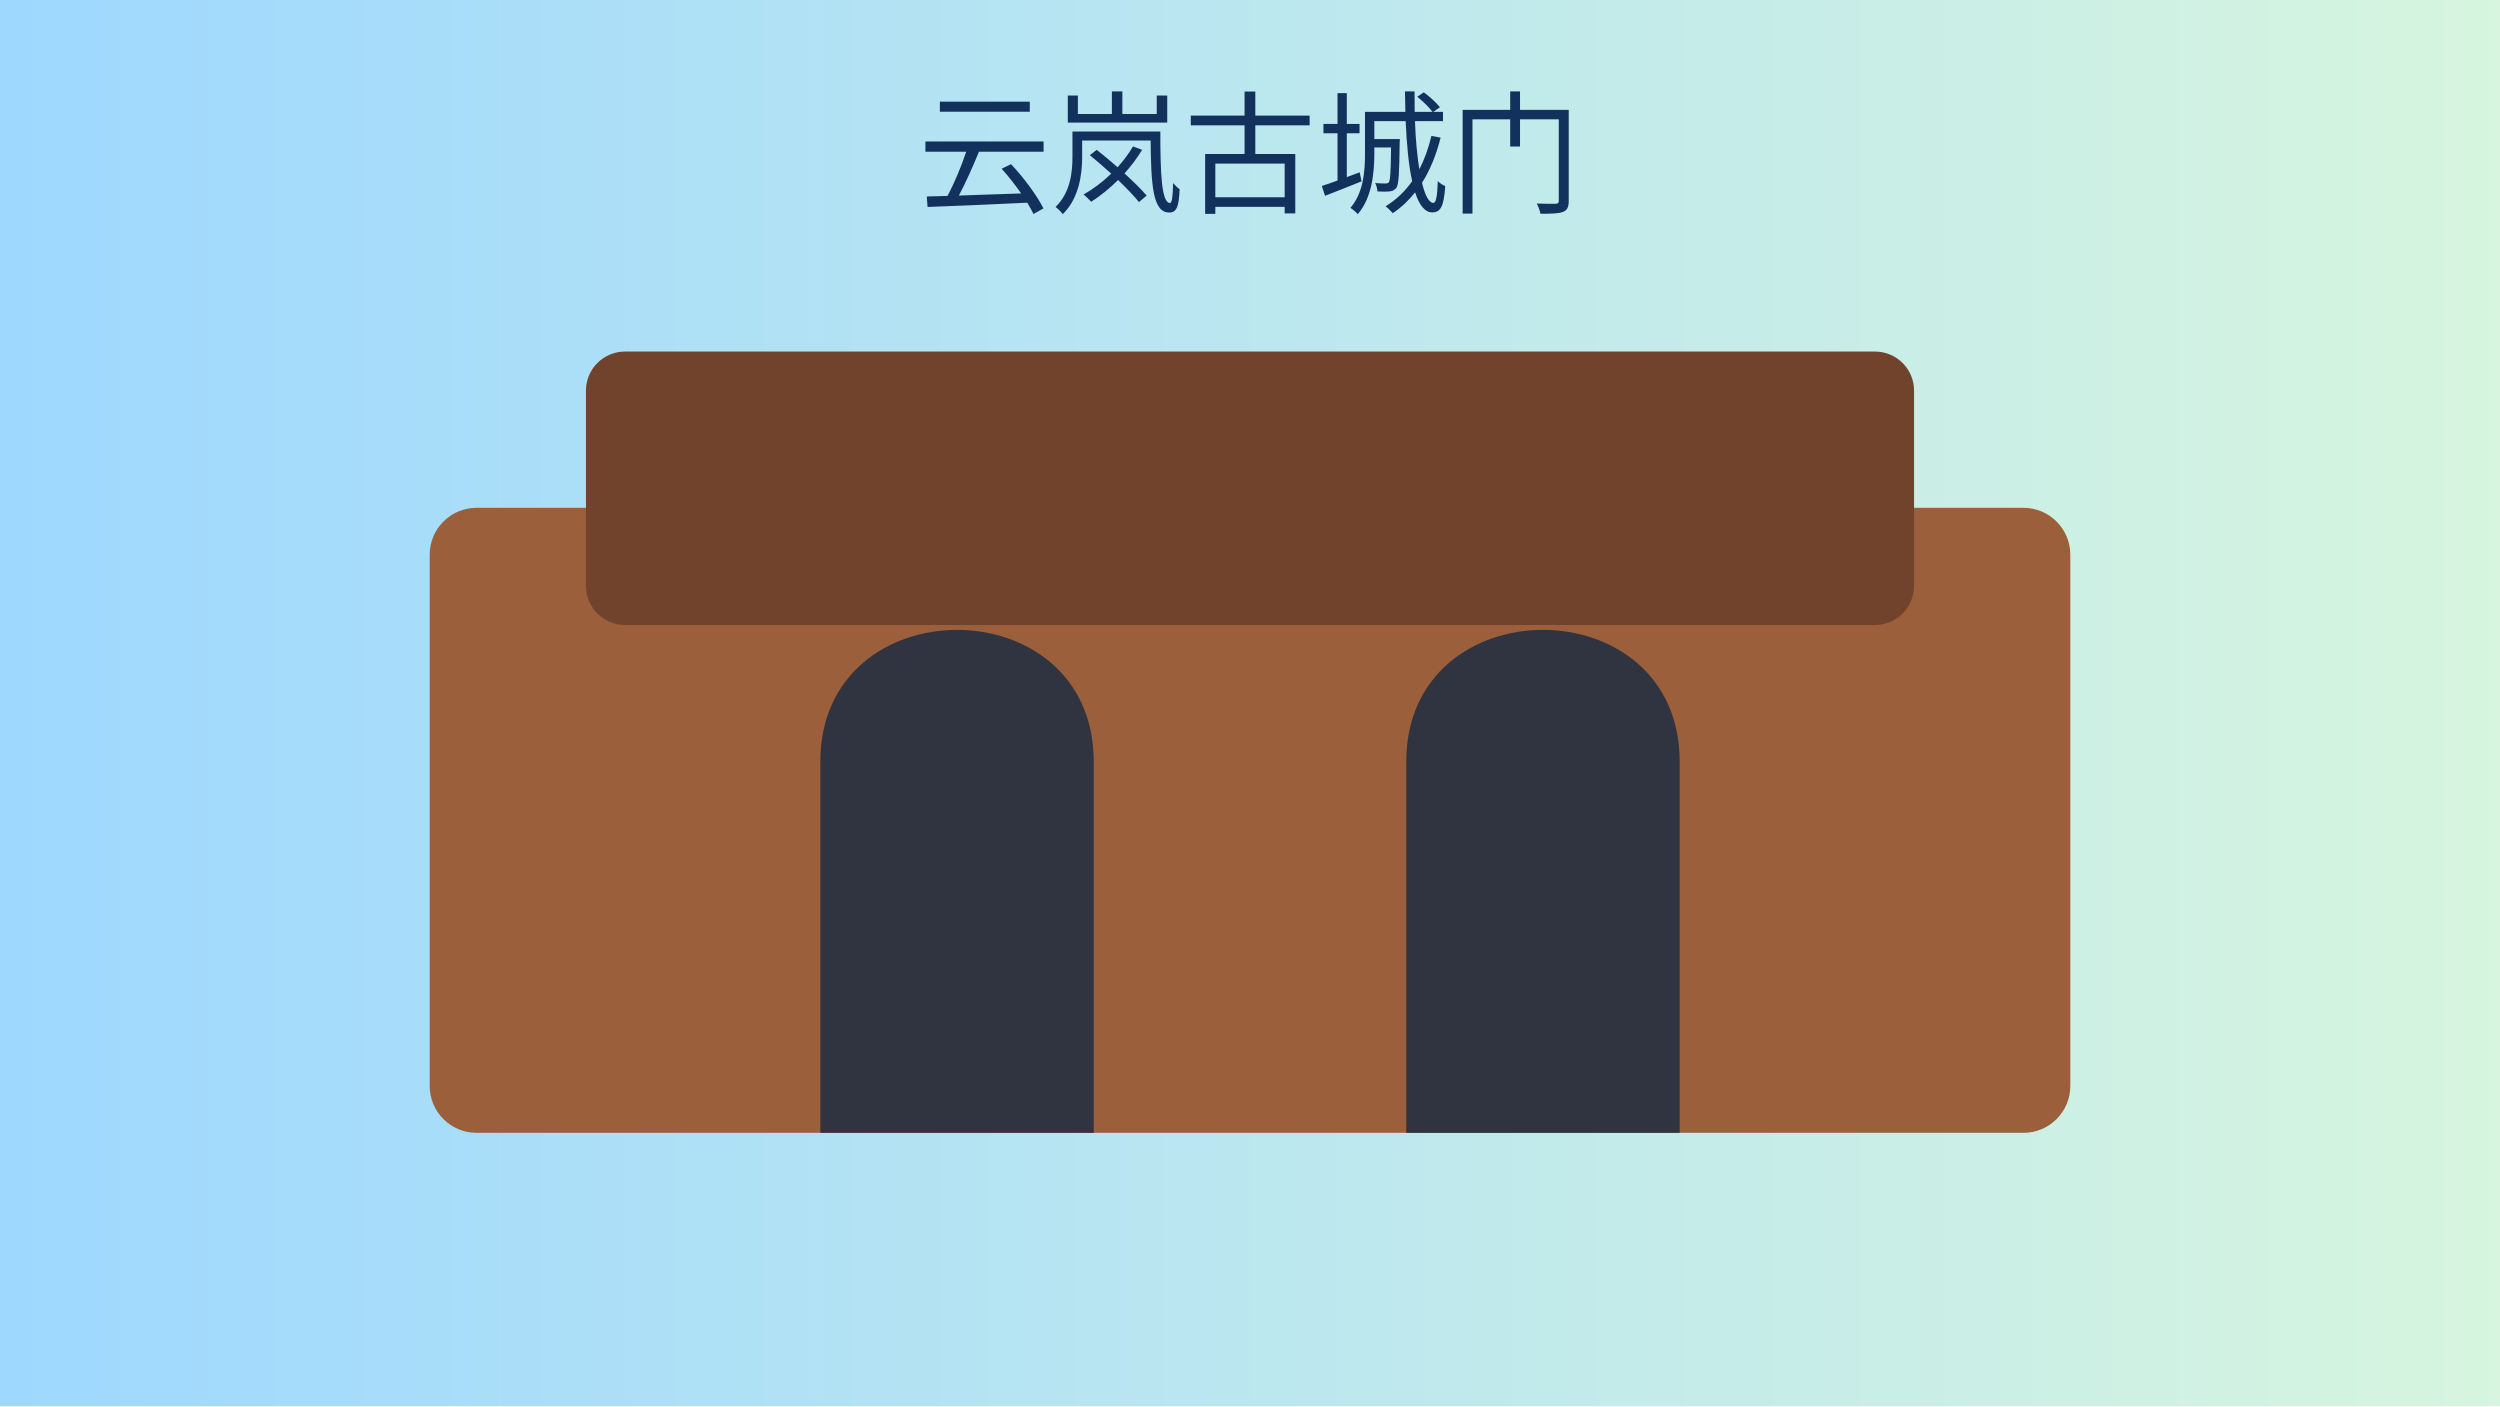
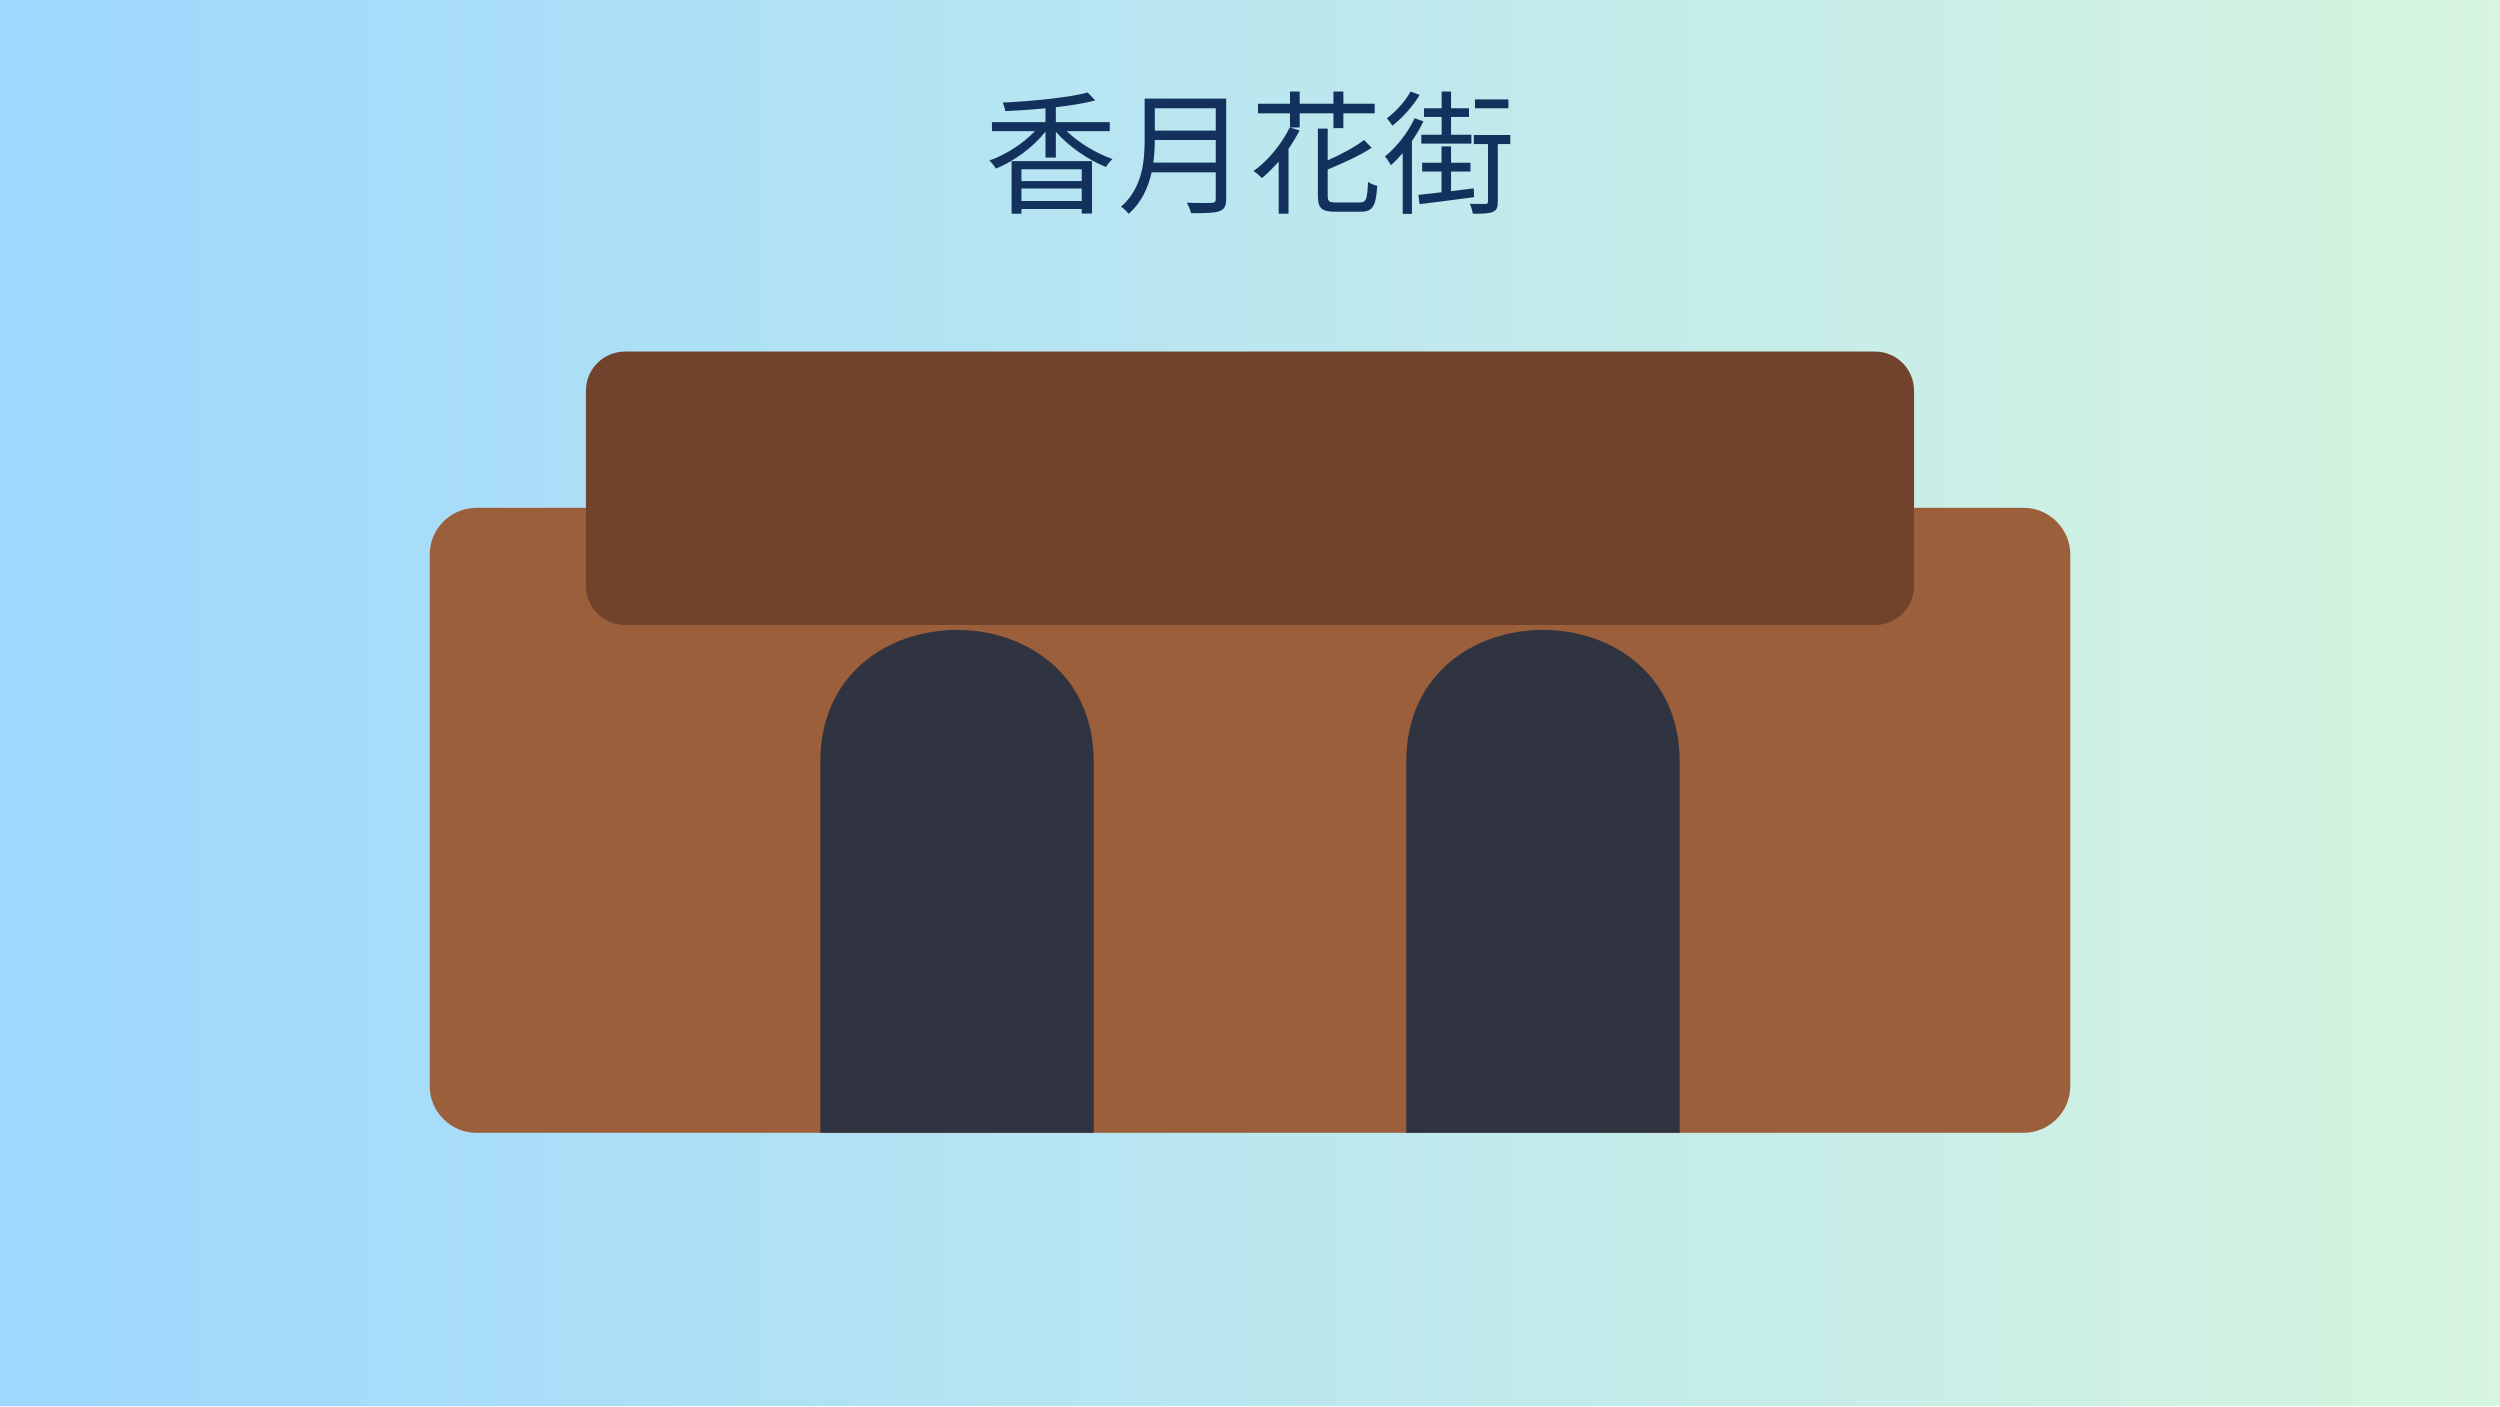
<svg xmlns="http://www.w3.org/2000/svg" width="640" height="360" viewBox="0 0 640 360">
  <defs>
    <linearGradient id="g" x1="0" x2="1">
      <stop stop-color="#9ed8ff" />
      <stop offset="1" stop-color="#d7f5df" />
    </linearGradient>
  </defs>
  <rect width="640" height="360" fill="url(#g)" />
  <rect x="110" y="130" width="420" height="160" rx="12" fill="#9b5f3c" />
  <rect x="150" y="90" width="340" height="70" rx="10" fill="#71432c" />
  <path d="M210 290v-95c0-45 70-45 70 0v95M360 290v-95c0-45 70-45 70 0v95" fill="#2f3440" />
-   <text x="320" y="52" text-anchor="middle" font-size="34" fill="#12325d" font-family="Microsoft YaHei">云岚古城门</text>
+   <text x="320" y="52" text-anchor="middle" font-size="34" fill="#12325d" font-family="Microsoft YaHei">香月花街</text>
</svg>
